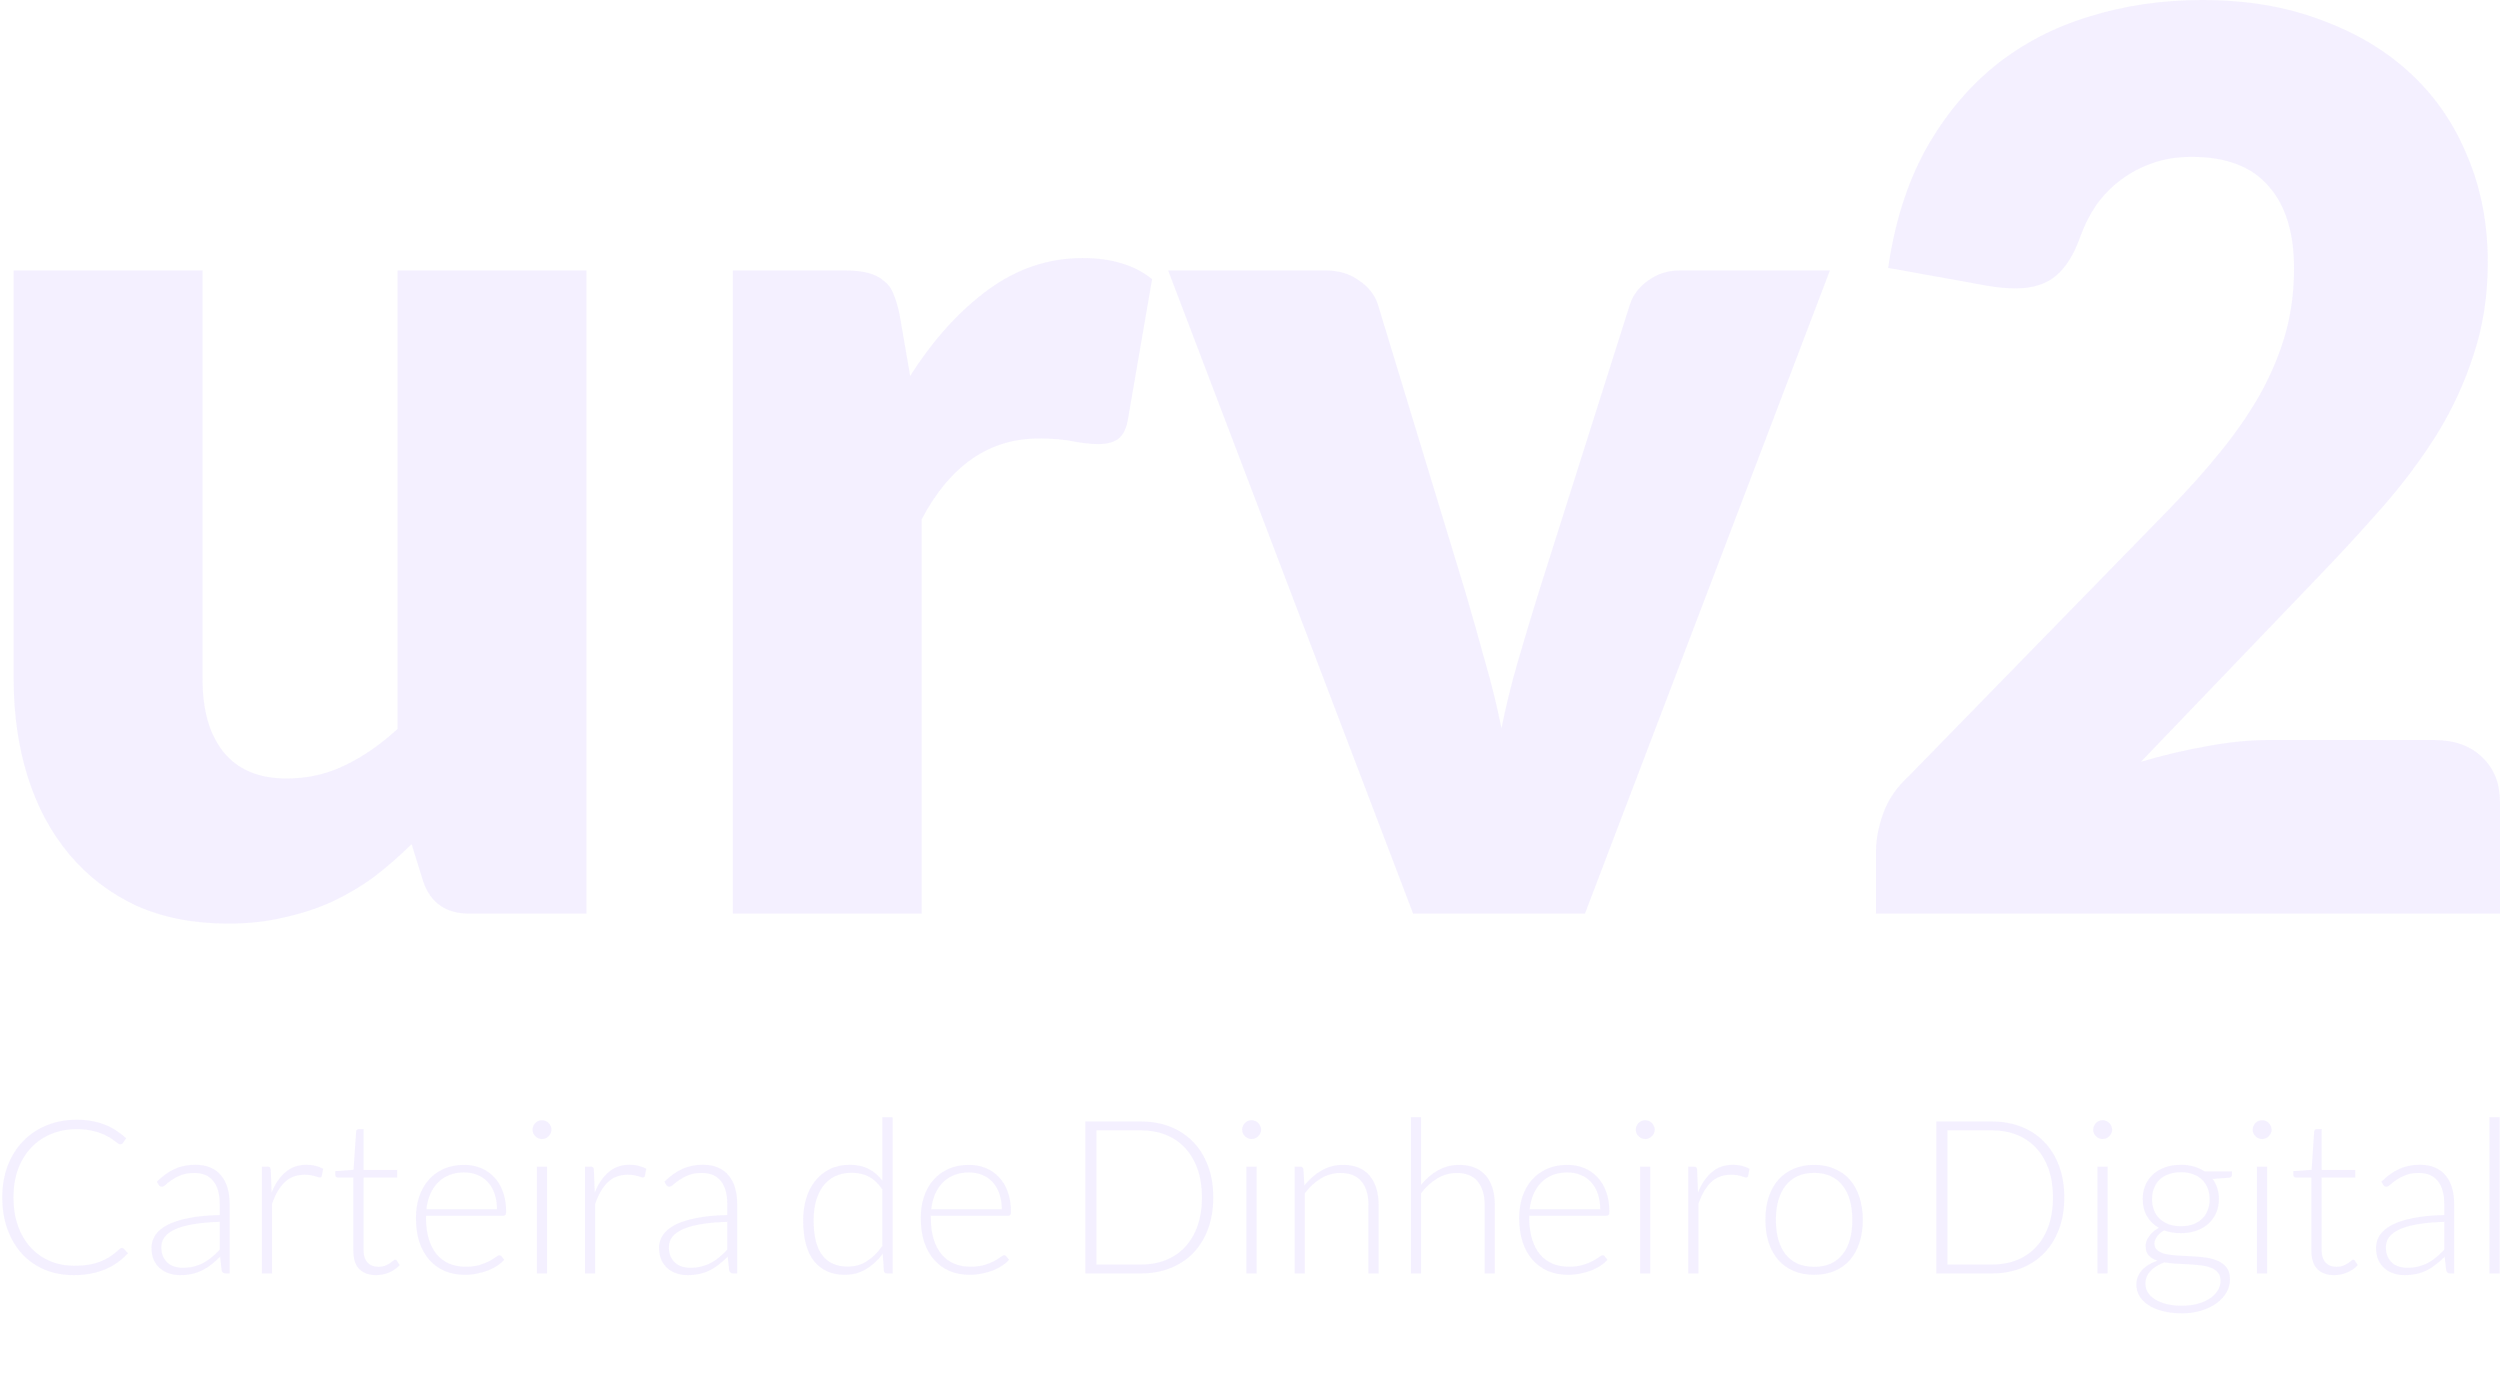
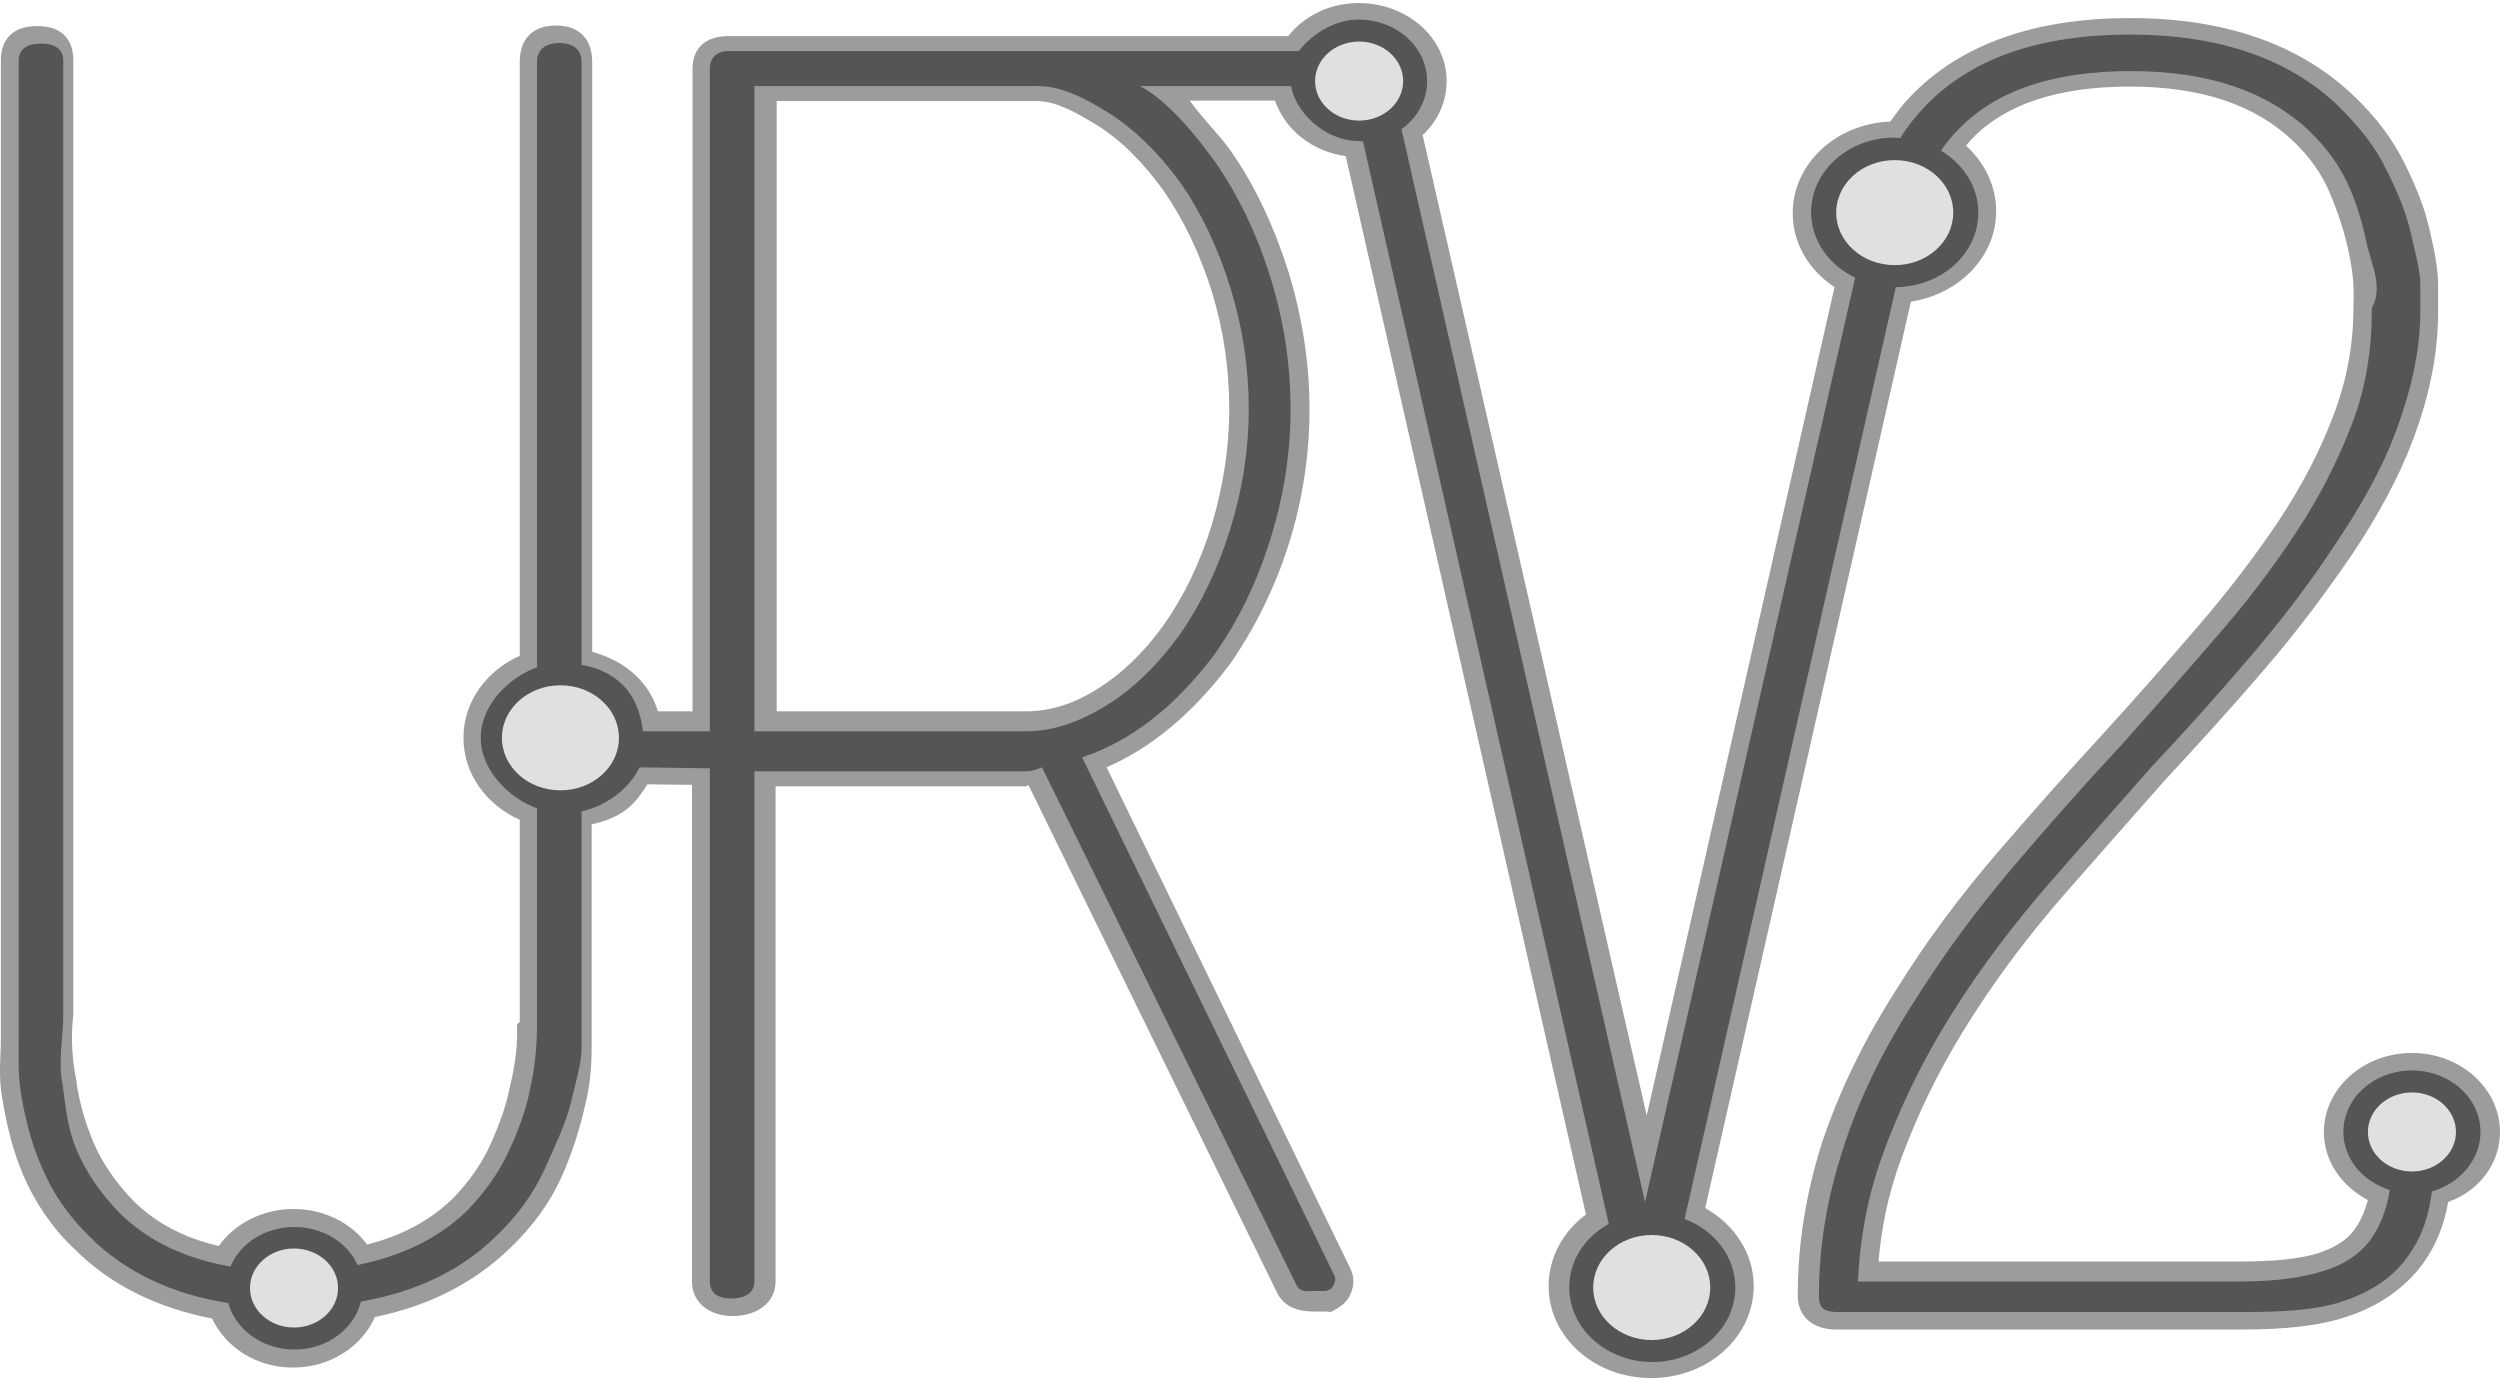
<svg xmlns="http://www.w3.org/2000/svg" width="200" height="110.244" viewBox="0 0 200 110.244" id="svg2" version="1.1">
  <defs id="defs4" />
-   <g id="layer1" transform="translate(-2.852875,-911.5622)">
-     <g transform="scale(0.9912075,1.008871)" style="font-style:normal;font-variant:normal;font-weight:900;font-stretch:normal;font-size:98.373px;line-height:125%;font-family:Lato;-inkscape-font-specification:'Lato Heavy';letter-spacing:0px;word-spacing:0px;opacity:0.95;fill:#f3efff;fill-opacity:0.941;stroke:none;stroke-width:1px;stroke-linecap:butt;stroke-linejoin:miter;stroke-opacity:1" id="text3352">
-       <path d="m 19.226,924.993 0,32.365 q 0,3.787 1.722,5.853 1.722,2.066 5.066,2.066 2.509,0 4.673,-1.033 2.213,-1.033 4.279,-2.902 l 0,-36.349 15.248,0 0,51.007 -9.444,0 q -2.853,0 -3.738,-2.558 l -0.935,-2.951 q -1.476,1.426 -3.05,2.607 -1.574,1.131 -3.394,1.967 -1.771,0.787 -3.837,1.23 -2.066,0.492 -4.525,0.492 -4.181,0 -7.427,-1.426 -3.197,-1.476 -5.411,-4.082 -2.213,-2.607 -3.345,-6.148 -1.131,-3.541 -1.131,-7.771 l 0,-32.365 15.248,0 z" style="" id="path21723" />
-       <path d="m 62.026,975.999 0,-51.007 9.05,0 q 1.131,0 1.869,0.197 0.787,0.197 1.279,0.639 0.541,0.393 0.787,1.082 0.295,0.689 0.492,1.672 l 0.836,4.771 q 2.804,-4.328 6.296,-6.837 3.492,-2.509 7.624,-2.509 3.492,0 5.607,1.672 l -1.967,11.215 q -0.197,1.033 -0.787,1.476 -0.59,0.393 -1.574,0.393 -0.836,0 -1.967,-0.197 -1.131,-0.246 -2.853,-0.246 -6.001,0 -9.444,6.394 l 0,31.283 -15.248,0 z" style="" id="path21725" />
-       <path d="m 130.8,975.999 -13.871,0 -19.773,-51.007 12.69,0 q 1.623,0 2.705,0.787 1.131,0.738 1.525,1.869 l 7.083,22.872 q 0.836,2.804 1.574,5.46 0.787,2.656 1.328,5.312 0.541,-2.656 1.328,-5.312 0.787,-2.656 1.672,-5.46 l 7.378,-22.872 q 0.393,-1.131 1.476,-1.869 1.082,-0.787 2.558,-0.787 l 12.1,0 -19.773,51.007 z" style="" id="path21727" />
-       <path d="m 180.649,903.547 q 5.312,0 9.542,1.574 4.279,1.525 7.28,4.279 3,2.754 4.574,6.591 1.623,3.787 1.623,8.362 0,3.935 -1.131,7.28 -1.082,3.345 -3,6.394 -1.918,3 -4.476,5.853 -2.509,2.804 -5.361,5.706 l -14.018,14.362 q 2.705,-0.787 5.312,-1.23 2.656,-0.492 4.968,-0.492 l 13.379,0 q 2.459,0 3.886,1.377 1.426,1.328 1.426,3.541 l 0,8.854 -50.367,0 0,-4.919 q 0,-1.426 0.59,-3.05 0.59,-1.623 2.066,-2.951 l 20.658,-20.806 q 2.656,-2.656 4.624,-5.066 1.967,-2.41 3.246,-4.722 1.279,-2.361 1.918,-4.673 0.639,-2.361 0.639,-4.968 0,-4.279 -2.066,-6.542 -2.017,-2.312 -6.198,-2.312 -1.722,0 -3.148,0.492 -1.426,0.492 -2.558,1.328 -1.131,0.836 -1.967,1.967 -0.787,1.131 -1.279,2.459 -0.787,2.213 -2.017,3.197 -1.18,0.984 -3.246,0.984 -0.492,0 -1.082,-0.049 -0.541,-0.049 -1.131,-0.148 l -8.067,-1.426 q 0.787,-5.361 3,-9.345 2.263,-3.984 5.558,-6.64 3.345,-2.656 7.624,-3.935 4.279,-1.328 9.198,-1.328 z" style="" id="path21729" />
-     </g>
-     <g style="font-style:normal;font-variant:normal;font-weight:300;font-stretch:normal;font-size:17.189px;line-height:125%;font-family:Lato;-inkscape-font-specification:'Lato, Light';text-align:start;letter-spacing:0px;word-spacing:0px;writing-mode:lr-tb;text-anchor:start;opacity:0.95;fill:#f3efff;fill-opacity:0.941;stroke:none;stroke-width:1px;stroke-linecap:butt;stroke-linejoin:miter;stroke-opacity:1" id="text3356">
-       <path d="m 12.606,1011.394 q 0.086,0 0.146,0.06 l 0.344,0.369 q -0.378,0.404 -0.825,0.731 -0.447,0.318 -0.98,0.55 -0.524,0.223 -1.16,0.344 -0.627,0.129 -1.384,0.129 -1.263,0 -2.32,-0.438 -1.049,-0.447 -1.805,-1.255 -0.748,-0.817 -1.169,-1.968 -0.421,-1.152 -0.421,-2.561 0,-1.384 0.43,-2.527 0.438,-1.143 1.22,-1.96 0.791,-0.825 1.882,-1.272 1.1,-0.456 2.424,-0.456 0.662,0 1.212,0.103 0.55,0.095 1.023,0.284 0.481,0.18 0.902,0.456 0.421,0.275 0.825,0.636 l -0.266,0.387 q -0.069,0.103 -0.215,0.103 -0.077,0 -0.198,-0.086 -0.12,-0.095 -0.309,-0.224 -0.18,-0.138 -0.447,-0.292 -0.258,-0.163 -0.619,-0.292 -0.361,-0.138 -0.834,-0.224 -0.473,-0.094 -1.074,-0.094 -1.109,0 -2.037,0.387 -0.928,0.378 -1.599,1.091 -0.67,0.705 -1.049,1.719 -0.37,1.006 -0.37,2.26 0,1.289 0.37,2.303 0.37,1.014 1.023,1.719 0.653,0.696 1.538,1.074 0.894,0.37 1.934,0.37 0.653,0 1.16,-0.086 0.516,-0.086 0.945,-0.258 0.43,-0.172 0.799,-0.421 0.37,-0.249 0.731,-0.584 0.043,-0.034 0.077,-0.052 0.043,-0.026 0.095,-0.026 z" style="" id="path21732" />
-       <path d="m 20.901,1013.439 q -0.258,0 -0.318,-0.241 l -0.12,-1.091 q -0.352,0.344 -0.705,0.619 -0.344,0.275 -0.722,0.464 -0.378,0.189 -0.816,0.284 -0.438,0.103 -0.963,0.103 -0.438,0 -0.851,-0.129 -0.413,-0.129 -0.731,-0.395 -0.318,-0.266 -0.516,-0.679 -0.189,-0.421 -0.189,-1.006 0,-0.541 0.309,-1.006 0.309,-0.464 0.963,-0.808 0.662,-0.344 1.693,-0.55 1.04,-0.206 2.492,-0.241 l 0,-0.894 q 0,-1.186 -0.516,-1.822 -0.507,-0.645 -1.513,-0.645 -0.619,0 -1.057,0.172 -0.43,0.172 -0.731,0.378 -0.301,0.206 -0.49,0.378 -0.189,0.172 -0.318,0.172 -0.172,0 -0.258,-0.155 l -0.146,-0.249 q 0.67,-0.67 1.409,-1.014 0.739,-0.344 1.676,-0.344 0.688,0 1.203,0.224 0.516,0.215 0.851,0.627 0.344,0.404 0.516,0.988 0.172,0.576 0.172,1.289 l 0,5.569 -0.327,0 z m -3.438,-0.456 q 0.498,0 0.911,-0.103 0.421,-0.112 0.773,-0.301 0.361,-0.198 0.67,-0.464 0.309,-0.266 0.61,-0.576 l 0,-2.226 q -1.22,0.034 -2.106,0.189 -0.877,0.146 -1.452,0.404 -0.567,0.258 -0.842,0.619 -0.266,0.352 -0.266,0.808 0,0.43 0.138,0.748 0.146,0.309 0.378,0.516 0.232,0.198 0.541,0.292 0.309,0.095 0.645,0.095 z" style="" id="path21734" />
-       <path d="m 23.803,1013.439 0,-8.551 0.43,0 q 0.146,0 0.206,0.06 0.069,0.06 0.077,0.206 l 0.069,1.805 q 0.413,-1.04 1.1,-1.624 0.688,-0.593 1.693,-0.593 0.387,0 0.713,0.086 0.327,0.077 0.619,0.232 l -0.112,0.567 q -0.026,0.138 -0.172,0.138 -0.052,0 -0.146,-0.034 -0.095,-0.034 -0.241,-0.077 -0.138,-0.043 -0.344,-0.077 -0.206,-0.034 -0.473,-0.034 -0.971,0 -1.599,0.602 -0.619,0.602 -1.006,1.736 l 0,5.561 -0.816,0 z" style="" id="path21736" />
-       <path d="m 32.956,1013.577 q -0.868,0 -1.358,-0.481 -0.481,-0.481 -0.481,-1.487 l 0,-5.844 -1.229,0 q -0.095,0 -0.155,-0.052 -0.06,-0.052 -0.06,-0.146 l 0,-0.318 1.461,-0.103 0.206,-3.06 q 0.009,-0.077 0.06,-0.138 0.06,-0.06 0.155,-0.06 l 0.387,0 0,3.266 2.69,0 0,0.61 -2.69,0 0,5.801 q 0,0.352 0.086,0.61 0.095,0.249 0.249,0.412 0.163,0.163 0.378,0.241 0.215,0.077 0.464,0.077 0.309,0 0.533,-0.086 0.223,-0.095 0.387,-0.198 0.163,-0.112 0.266,-0.198 0.103,-0.095 0.163,-0.095 0.069,0 0.138,0.086 l 0.223,0.361 q -0.327,0.361 -0.834,0.584 -0.498,0.215 -1.04,0.215 z" style="" id="path21738" />
-       <path d="m 39.985,1004.75 q 0.722,0 1.332,0.249 0.619,0.249 1.066,0.731 0.455,0.473 0.705,1.169 0.258,0.696 0.258,1.599 0,0.189 -0.06,0.258 -0.052,0.069 -0.172,0.069 l -6.179,0 0,0.163 q 0,0.963 0.223,1.693 0.223,0.731 0.636,1.229 0.413,0.49 0.997,0.739 0.584,0.249 1.306,0.249 0.645,0 1.117,-0.138 0.473,-0.146 0.791,-0.318 0.327,-0.18 0.516,-0.318 0.189,-0.146 0.275,-0.146 0.112,0 0.172,0.086 l 0.223,0.275 q -0.206,0.258 -0.55,0.481 -0.335,0.223 -0.756,0.387 -0.413,0.155 -0.894,0.249 -0.473,0.095 -0.954,0.095 -0.877,0 -1.599,-0.301 -0.722,-0.309 -1.238,-0.894 -0.516,-0.584 -0.799,-1.427 -0.275,-0.851 -0.275,-1.942 0,-0.92 0.258,-1.693 0.266,-0.782 0.756,-1.341 0.498,-0.567 1.212,-0.885 0.722,-0.318 1.633,-0.318 z m 0.009,0.61 q -0.662,0 -1.186,0.206 -0.524,0.206 -0.911,0.593 -0.378,0.387 -0.619,0.928 -0.232,0.541 -0.309,1.212 l 5.638,0 q 0,-0.688 -0.189,-1.229 -0.189,-0.55 -0.533,-0.928 -0.344,-0.378 -0.825,-0.576 -0.481,-0.206 -1.066,-0.206 z" style="" id="path21740" />
-       <path d="m 46.615,1004.888 0,8.551 -0.816,0 0,-8.551 0.816,0 z m 0.361,-2.948 q 0,0.155 -0.069,0.292 -0.06,0.129 -0.163,0.232 -0.103,0.103 -0.241,0.163 -0.138,0.06 -0.292,0.06 -0.155,0 -0.292,-0.06 -0.138,-0.06 -0.241,-0.163 -0.103,-0.103 -0.163,-0.232 -0.06,-0.138 -0.06,-0.292 0,-0.155 0.06,-0.292 0.06,-0.146 0.163,-0.249 0.103,-0.103 0.241,-0.163 0.138,-0.06 0.292,-0.06 0.155,0 0.292,0.06 0.138,0.06 0.241,0.163 0.103,0.103 0.163,0.249 0.069,0.138 0.069,0.292 z" style="" id="path21742" />
-       <path d="m 49.653,1013.439 0,-8.551 0.43,0 q 0.146,0 0.206,0.06 0.069,0.06 0.077,0.206 l 0.069,1.805 q 0.413,-1.04 1.1,-1.624 0.688,-0.593 1.693,-0.593 0.387,0 0.713,0.086 0.327,0.077 0.619,0.232 l -0.112,0.567 q -0.026,0.138 -0.172,0.138 -0.052,0 -0.146,-0.034 -0.095,-0.034 -0.241,-0.077 -0.138,-0.043 -0.344,-0.077 -0.206,-0.034 -0.473,-0.034 -0.971,0 -1.599,0.602 -0.619,0.602 -1.006,1.736 l 0,5.561 -0.816,0 z" style="" id="path21744" />
-       <path d="m 61.506,1013.439 q -0.258,0 -0.318,-0.241 l -0.12,-1.091 q -0.352,0.344 -0.705,0.619 -0.344,0.275 -0.722,0.464 -0.378,0.189 -0.816,0.284 -0.438,0.103 -0.963,0.103 -0.438,0 -0.851,-0.129 -0.413,-0.129 -0.731,-0.395 -0.318,-0.266 -0.516,-0.679 -0.189,-0.421 -0.189,-1.006 0,-0.541 0.309,-1.006 0.309,-0.464 0.963,-0.808 0.662,-0.344 1.693,-0.55 1.04,-0.206 2.492,-0.241 l 0,-0.894 q 0,-1.186 -0.516,-1.822 -0.507,-0.645 -1.513,-0.645 -0.619,0 -1.057,0.172 -0.43,0.172 -0.731,0.378 -0.301,0.206 -0.49,0.378 -0.189,0.172 -0.318,0.172 -0.172,0 -0.258,-0.155 l -0.146,-0.249 q 0.67,-0.67 1.409,-1.014 0.739,-0.344 1.676,-0.344 0.688,0 1.203,0.224 0.516,0.215 0.851,0.627 0.344,0.404 0.516,0.988 0.172,0.576 0.172,1.289 l 0,5.569 -0.327,0 z m -3.438,-0.456 q 0.498,0 0.911,-0.103 0.421,-0.112 0.773,-0.301 0.361,-0.198 0.67,-0.464 0.309,-0.266 0.61,-0.576 l 0,-2.226 q -1.22,0.034 -2.106,0.189 -0.877,0.146 -1.452,0.404 -0.567,0.258 -0.842,0.619 -0.266,0.352 -0.266,0.808 0,0.43 0.138,0.748 0.146,0.309 0.378,0.516 0.232,0.198 0.541,0.292 0.309,0.095 0.645,0.095 z" style="" id="path21746" />
-       <path d="m 73.807,1013.439 q -0.215,0 -0.249,-0.224 l -0.086,-1.349 q -0.567,0.773 -1.332,1.229 -0.756,0.456 -1.702,0.456 -1.573,0 -2.458,-1.091 -0.877,-1.091 -0.877,-3.274 0,-0.937 0.241,-1.745 0.249,-0.816 0.722,-1.409 0.481,-0.602 1.169,-0.945 0.696,-0.344 1.599,-0.344 0.868,0 1.504,0.327 0.636,0.318 1.1,0.937 l 0,-5.071 0.825,0 0,12.505 -0.455,0 z m -3.137,-0.55 q 0.851,0 1.538,-0.438 0.688,-0.438 1.229,-1.22 l 0,-4.512 q -0.498,-0.731 -1.1,-1.031 -0.593,-0.301 -1.349,-0.301 -0.756,0 -1.324,0.275 -0.567,0.275 -0.954,0.782 -0.378,0.498 -0.576,1.203 -0.189,0.696 -0.189,1.538 0,1.908 0.705,2.81 0.705,0.894 2.02,0.894 z" style="" id="path21748" />
-       <path d="m 80.371,1004.75 q 0.722,0 1.332,0.249 0.619,0.249 1.066,0.731 0.455,0.473 0.705,1.169 0.258,0.696 0.258,1.599 0,0.189 -0.06,0.258 -0.052,0.069 -0.172,0.069 l -6.179,0 0,0.163 q 0,0.963 0.223,1.693 0.223,0.731 0.636,1.229 0.413,0.49 0.997,0.739 0.584,0.249 1.306,0.249 0.645,0 1.117,-0.138 0.473,-0.146 0.791,-0.318 0.327,-0.18 0.516,-0.318 0.189,-0.146 0.275,-0.146 0.112,0 0.172,0.086 l 0.223,0.275 q -0.206,0.258 -0.55,0.481 -0.335,0.223 -0.756,0.387 -0.413,0.155 -0.894,0.249 -0.473,0.095 -0.954,0.095 -0.877,0 -1.599,-0.301 -0.722,-0.309 -1.238,-0.894 -0.516,-0.584 -0.799,-1.427 -0.275,-0.851 -0.275,-1.942 0,-0.92 0.258,-1.693 0.266,-0.782 0.756,-1.341 0.498,-0.567 1.212,-0.885 0.722,-0.318 1.633,-0.318 z m 0.009,0.61 q -0.662,0 -1.186,0.206 -0.524,0.206 -0.911,0.593 -0.378,0.387 -0.619,0.928 -0.232,0.541 -0.309,1.212 l 5.638,0 q 0,-0.688 -0.189,-1.229 -0.189,-0.55 -0.533,-0.928 -0.344,-0.378 -0.825,-0.576 -0.481,-0.206 -1.066,-0.206 z" style="" id="path21750" />
-       <path d="m 99.916,1007.355 q 0,1.409 -0.421,2.535 -0.421,1.126 -1.186,1.917 -0.765,0.791 -1.831,1.212 -1.066,0.421 -2.363,0.421 l -4.435,0 0,-12.161 4.435,0 q 1.298,0 2.363,0.421 1.066,0.421 1.831,1.212 0.765,0.791 1.186,1.917 0.421,1.126 0.421,2.527 z m -0.911,0 q 0,-1.272 -0.352,-2.269 -0.352,-0.997 -0.997,-1.685 -0.636,-0.688 -1.538,-1.048 -0.902,-0.361 -2.002,-0.361 l -3.549,0 0,10.734 3.549,0 q 1.1,0 2.002,-0.361 0.902,-0.361 1.538,-1.048 0.645,-0.688 0.997,-1.685 0.352,-0.997 0.352,-2.277 z" style="" id="path21752" />
-       <path d="m 103.384,1004.888 0,8.551 -0.816,0 0,-8.551 0.816,0 z m 0.361,-2.948 q 0,0.155 -0.069,0.292 -0.06,0.129 -0.163,0.232 -0.103,0.103 -0.241,0.163 -0.138,0.06 -0.292,0.06 -0.155,0 -0.292,-0.06 -0.138,-0.06 -0.241,-0.163 -0.103,-0.103 -0.163,-0.232 -0.06,-0.138 -0.06,-0.292 0,-0.155 0.06,-0.292 0.06,-0.146 0.163,-0.249 0.103,-0.103 0.241,-0.163 0.138,-0.06 0.292,-0.06 0.155,0 0.292,0.06 0.138,0.06 0.241,0.163 0.103,0.103 0.163,0.249 0.069,0.138 0.069,0.292 z" style="" id="path21754" />
-       <path d="m 106.423,1013.439 0,-8.551 0.447,0 q 0.223,0 0.258,0.215 l 0.077,1.289 q 0.584,-0.739 1.358,-1.186 0.782,-0.456 1.736,-0.456 0.705,0 1.238,0.224 0.541,0.223 0.894,0.644 0.352,0.421 0.533,1.014 0.18,0.593 0.18,1.341 l 0,5.466 -0.816,0 0,-5.466 q 0,-1.203 -0.55,-1.882 -0.55,-0.688 -1.684,-0.688 -0.842,0 -1.564,0.438 -0.722,0.43 -1.289,1.186 l 0,6.411 -0.816,0 z" style="" id="path21756" />
-       <path d="m 115.722,1013.439 0,-12.505 0.816,0 0,5.415 q 0.593,-0.731 1.349,-1.16 0.765,-0.438 1.71,-0.438 0.705,0 1.238,0.224 0.541,0.223 0.894,0.644 0.352,0.421 0.533,1.014 0.18,0.593 0.18,1.341 l 0,5.466 -0.816,0 0,-5.466 q 0,-1.203 -0.55,-1.882 -0.55,-0.688 -1.684,-0.688 -0.842,0 -1.564,0.438 -0.722,0.43 -1.289,1.186 l 0,6.411 -0.816,0 z" style="" id="path21758" />
-       <path d="m 128.244,1004.75 q 0.722,0 1.332,0.249 0.619,0.249 1.066,0.731 0.456,0.473 0.705,1.169 0.258,0.696 0.258,1.599 0,0.189 -0.06,0.258 -0.052,0.069 -0.172,0.069 l -6.179,0 0,0.163 q 0,0.963 0.223,1.693 0.223,0.731 0.636,1.229 0.413,0.49 0.997,0.739 0.584,0.249 1.306,0.249 0.645,0 1.117,-0.138 0.473,-0.146 0.791,-0.318 0.327,-0.18 0.516,-0.318 0.189,-0.146 0.275,-0.146 0.112,0 0.172,0.086 l 0.223,0.275 q -0.206,0.258 -0.55,0.481 -0.335,0.223 -0.756,0.387 -0.413,0.155 -0.894,0.249 -0.473,0.095 -0.954,0.095 -0.877,0 -1.599,-0.301 -0.722,-0.309 -1.238,-0.894 -0.516,-0.584 -0.799,-1.427 -0.275,-0.851 -0.275,-1.942 0,-0.92 0.258,-1.693 0.266,-0.782 0.756,-1.341 0.498,-0.567 1.212,-0.885 0.722,-0.318 1.633,-0.318 z m 0.009,0.61 q -0.662,0 -1.186,0.206 -0.524,0.206 -0.911,0.593 -0.378,0.387 -0.619,0.928 -0.232,0.541 -0.309,1.212 l 5.638,0 q 0,-0.688 -0.189,-1.229 -0.189,-0.55 -0.533,-0.928 -0.344,-0.378 -0.825,-0.576 -0.481,-0.206 -1.066,-0.206 z" style="" id="path21760" />
-       <path d="m 134.874,1004.888 0,8.551 -0.816,0 0,-8.551 0.816,0 z m 0.361,-2.948 q 0,0.155 -0.069,0.292 -0.06,0.129 -0.163,0.232 -0.103,0.103 -0.241,0.163 -0.138,0.06 -0.292,0.06 -0.155,0 -0.292,-0.06 -0.138,-0.06 -0.241,-0.163 -0.103,-0.103 -0.163,-0.232 -0.06,-0.138 -0.06,-0.292 0,-0.155 0.06,-0.292 0.06,-0.146 0.163,-0.249 0.103,-0.103 0.241,-0.163 0.138,-0.06 0.292,-0.06 0.155,0 0.292,0.06 0.138,0.06 0.241,0.163 0.103,0.103 0.163,0.249 0.069,0.138 0.069,0.292 z" style="" id="path21762" />
-       <path d="m 137.913,1013.439 0,-8.551 0.43,0 q 0.146,0 0.206,0.06 0.069,0.06 0.077,0.206 l 0.069,1.805 q 0.413,-1.04 1.1,-1.624 0.688,-0.593 1.693,-0.593 0.387,0 0.713,0.086 0.327,0.077 0.619,0.232 l -0.112,0.567 q -0.026,0.138 -0.172,0.138 -0.052,0 -0.146,-0.034 -0.095,-0.034 -0.241,-0.077 -0.138,-0.043 -0.344,-0.077 -0.206,-0.034 -0.473,-0.034 -0.971,0 -1.599,0.602 -0.619,0.602 -1.006,1.736 l 0,5.561 -0.816,0 z" style="" id="path21764" />
-       <path d="m 147.985,1004.75 q 0.92,0 1.642,0.318 0.731,0.309 1.229,0.885 0.498,0.576 0.756,1.392 0.266,0.808 0.266,1.813 0,1.006 -0.266,1.813 -0.258,0.808 -0.756,1.384 -0.498,0.576 -1.229,0.885 -0.722,0.309 -1.642,0.309 -0.92,0 -1.65,-0.309 -0.722,-0.309 -1.229,-0.885 -0.498,-0.576 -0.765,-1.384 -0.258,-0.808 -0.258,-1.813 0,-1.006 0.258,-1.813 0.266,-0.817 0.765,-1.392 0.507,-0.576 1.229,-0.885 0.731,-0.318 1.65,-0.318 z m 0,8.156 q 0.765,0 1.332,-0.258 0.576,-0.266 0.954,-0.756 0.387,-0.49 0.576,-1.177 0.189,-0.696 0.189,-1.556 0,-0.851 -0.189,-1.547 -0.189,-0.696 -0.576,-1.186 -0.378,-0.498 -0.954,-0.765 -0.567,-0.266 -1.332,-0.266 -0.765,0 -1.341,0.266 -0.567,0.266 -0.954,0.765 -0.378,0.49 -0.576,1.186 -0.189,0.696 -0.189,1.547 0,0.859 0.189,1.556 0.198,0.688 0.576,1.177 0.387,0.49 0.954,0.756 0.576,0.258 1.341,0.258 z" style="" id="path21766" />
-       <path d="m 167.999,1007.355 q 0,1.409 -0.421,2.535 -0.421,1.126 -1.186,1.917 -0.765,0.791 -1.831,1.212 -1.066,0.421 -2.363,0.421 l -4.435,0 0,-12.161 4.435,0 q 1.298,0 2.363,0.421 1.066,0.421 1.831,1.212 0.765,0.791 1.186,1.917 0.421,1.126 0.421,2.527 z m -0.911,0 q 0,-1.272 -0.352,-2.269 -0.352,-0.997 -0.997,-1.685 -0.636,-0.688 -1.538,-1.048 -0.902,-0.361 -2.002,-0.361 l -3.549,0 0,10.734 3.549,0 q 1.1,0 2.002,-0.361 0.902,-0.361 1.538,-1.048 0.645,-0.688 0.997,-1.685 0.352,-0.997 0.352,-2.277 z" style="" id="path21768" />
-       <path d="m 171.467,1004.888 0,8.551 -0.816,0 0,-8.551 0.816,0 z m 0.361,-2.948 q 0,0.155 -0.069,0.292 -0.06,0.129 -0.163,0.232 -0.103,0.103 -0.241,0.163 -0.138,0.06 -0.292,0.06 -0.155,0 -0.292,-0.06 -0.138,-0.06 -0.241,-0.163 -0.103,-0.103 -0.163,-0.232 -0.06,-0.138 -0.06,-0.292 0,-0.155 0.06,-0.292 0.06,-0.146 0.163,-0.249 0.103,-0.103 0.241,-0.163 0.138,-0.06 0.292,-0.06 0.155,0 0.292,0.06 0.138,0.06 0.241,0.163 0.103,0.103 0.163,0.249 0.069,0.138 0.069,0.292 z" style="" id="path21770" />
-       <path d="m 177.325,1004.742 q 0.559,0 1.031,0.138 0.481,0.138 0.859,0.387 l 2.192,0 0,0.284 q 0,0.215 -0.241,0.232 l -1.298,0.095 q 0.241,0.327 0.37,0.739 0.129,0.404 0.129,0.868 0,0.619 -0.223,1.126 -0.223,0.498 -0.627,0.859 -0.395,0.352 -0.954,0.55 -0.559,0.198 -1.238,0.198 -0.739,0 -1.341,-0.223 -0.361,0.206 -0.567,0.49 -0.206,0.284 -0.206,0.55 0,0.369 0.258,0.567 0.258,0.198 0.679,0.292 0.43,0.086 0.971,0.112 0.55,0.026 1.109,0.06 0.567,0.026 1.109,0.103 0.55,0.077 0.971,0.275 0.43,0.189 0.688,0.541 0.258,0.344 0.258,0.92 0,0.533 -0.266,1.023 -0.266,0.49 -0.773,0.868 -0.498,0.378 -1.212,0.602 -0.713,0.232 -1.599,0.232 -0.902,0 -1.581,-0.189 -0.679,-0.18 -1.143,-0.498 -0.456,-0.309 -0.688,-0.722 -0.232,-0.412 -0.232,-0.877 0,-0.679 0.447,-1.169 0.447,-0.49 1.229,-0.756 -0.43,-0.146 -0.688,-0.421 -0.249,-0.275 -0.249,-0.765 0,-0.18 0.069,-0.378 0.069,-0.198 0.206,-0.387 0.138,-0.198 0.327,-0.369 0.198,-0.172 0.456,-0.309 -0.61,-0.352 -0.954,-0.937 -0.335,-0.584 -0.335,-1.367 0,-0.619 0.215,-1.117 0.223,-0.507 0.619,-0.868 0.404,-0.361 0.971,-0.559 0.567,-0.198 1.255,-0.198 z m 3.171,9.273 q 0,-0.404 -0.215,-0.645 -0.206,-0.249 -0.559,-0.387 -0.352,-0.138 -0.816,-0.189 -0.456,-0.06 -0.963,-0.086 -0.498,-0.026 -1.006,-0.052 -0.507,-0.026 -0.945,-0.103 -0.327,0.129 -0.61,0.301 -0.275,0.163 -0.473,0.378 -0.198,0.206 -0.309,0.456 -0.112,0.258 -0.112,0.559 0,0.378 0.189,0.696 0.198,0.327 0.567,0.559 0.378,0.241 0.92,0.378 0.541,0.138 1.246,0.138 0.653,0 1.212,-0.146 0.567,-0.146 0.98,-0.413 0.421,-0.266 0.653,-0.636 0.241,-0.37 0.241,-0.808 z m -3.171,-4.357 q 0.55,0 0.98,-0.155 0.43,-0.163 0.722,-0.447 0.292,-0.284 0.438,-0.679 0.155,-0.395 0.155,-0.877 0,-0.481 -0.155,-0.877 -0.155,-0.404 -0.456,-0.688 -0.292,-0.284 -0.722,-0.438 -0.421,-0.155 -0.963,-0.155 -0.541,0 -0.971,0.155 -0.43,0.155 -0.731,0.438 -0.292,0.284 -0.447,0.688 -0.155,0.395 -0.155,0.877 0,0.481 0.155,0.877 0.155,0.395 0.447,0.679 0.301,0.284 0.731,0.447 0.43,0.155 0.971,0.155 z" style="" id="path21772" />
-       <path d="m 184.224,1004.888 0,8.551 -0.816,0 0,-8.551 0.816,0 z m 0.361,-2.948 q 0,0.155 -0.069,0.292 -0.06,0.129 -0.163,0.232 -0.103,0.103 -0.241,0.163 -0.138,0.06 -0.292,0.06 -0.155,0 -0.292,-0.06 -0.138,-0.06 -0.241,-0.163 -0.103,-0.103 -0.163,-0.232 -0.06,-0.138 -0.06,-0.292 0,-0.155 0.06,-0.292 0.06,-0.146 0.163,-0.249 0.103,-0.103 0.241,-0.163 0.138,-0.06 0.292,-0.06 0.155,0 0.292,0.06 0.138,0.06 0.241,0.163 0.103,0.103 0.163,0.249 0.069,0.138 0.069,0.292 z" style="" id="path21774" />
-       <path d="m 189.601,1013.577 q -0.868,0 -1.358,-0.481 -0.481,-0.481 -0.481,-1.487 l 0,-5.844 -1.229,0 q -0.095,0 -0.155,-0.052 -0.06,-0.052 -0.06,-0.146 l 0,-0.318 1.461,-0.103 0.206,-3.06 q 0.009,-0.077 0.06,-0.138 0.06,-0.06 0.155,-0.06 l 0.387,0 0,3.266 2.69,0 0,0.61 -2.69,0 0,5.801 q 0,0.352 0.086,0.61 0.095,0.249 0.249,0.412 0.163,0.163 0.378,0.241 0.215,0.077 0.464,0.077 0.309,0 0.533,-0.086 0.223,-0.095 0.387,-0.198 0.163,-0.112 0.266,-0.198 0.103,-0.095 0.163,-0.095 0.069,0 0.138,0.086 l 0.223,0.361 q -0.327,0.361 -0.834,0.584 -0.498,0.215 -1.04,0.215 z" style="" id="path21776" />
-       <path d="m 198.864,1013.439 q -0.258,0 -0.318,-0.241 l -0.12,-1.091 q -0.352,0.344 -0.705,0.619 -0.344,0.275 -0.722,0.464 -0.378,0.189 -0.816,0.284 -0.438,0.103 -0.963,0.103 -0.438,0 -0.851,-0.129 -0.413,-0.129 -0.731,-0.395 -0.318,-0.266 -0.516,-0.679 -0.189,-0.421 -0.189,-1.006 0,-0.541 0.309,-1.006 0.309,-0.464 0.963,-0.808 0.662,-0.344 1.693,-0.55 1.04,-0.206 2.492,-0.241 l 0,-0.894 q 0,-1.186 -0.516,-1.822 -0.507,-0.645 -1.513,-0.645 -0.619,0 -1.057,0.172 -0.43,0.172 -0.731,0.378 -0.301,0.206 -0.49,0.378 -0.189,0.172 -0.318,0.172 -0.172,0 -0.258,-0.155 l -0.146,-0.249 q 0.67,-0.67 1.409,-1.014 0.739,-0.344 1.676,-0.344 0.688,0 1.203,0.224 0.516,0.215 0.851,0.627 0.344,0.404 0.516,0.988 0.172,0.576 0.172,1.289 l 0,5.569 -0.327,0 z m -3.438,-0.456 q 0.498,0 0.911,-0.103 0.421,-0.112 0.773,-0.301 0.361,-0.198 0.67,-0.464 0.309,-0.266 0.61,-0.576 l 0,-2.226 q -1.22,0.034 -2.106,0.189 -0.877,0.146 -1.452,0.404 -0.567,0.258 -0.842,0.619 -0.266,0.352 -0.266,0.808 0,0.43 0.138,0.748 0.146,0.309 0.378,0.516 0.232,0.198 0.541,0.292 0.309,0.095 0.645,0.095 z" style="" id="path21778" />
-       <path d="m 202.823,1000.934 0,12.505 -0.816,0 0,-12.505 0.816,0 z" style="" id="path21780" />
+   <g transform="translate(-2.852875,-911.5622)" id="layer1">
+     <g id="text3352" style="font-style:normal;font-variant:normal;font-weight:900;font-stretch:normal;font-size:98.373px;line-height:125%;font-family:Lato;-inkscape-font-specification:'Lato Heavy';letter-spacing:0px;word-spacing:0px;opacity:0.95;fill:#f2f2f2;fill-opacity:0.941;stroke:none;stroke-width:1px;stroke-linecap:butt;stroke-linejoin:miter;stroke-opacity:1" transform="scale(0.9912075,1.008871)" />
+     <g transform="matrix(0.4458769,0,0,0.4001455,-6.352556,906.8446)" id="g4670">
+       <g id="Layer_1" />
+       <g id="Layer_2">
+         <g id="g4644">
+           <path style="fill:#9c9c9c" d="m 469.2,238.1 c 0,-8.7 -7.1,-15.8 -15.8,-15.8 -8.7,0 -15.8,7.1 -15.8,15.8 0,5.8 3.2,10.9 7.9,13.6 -0.6,2.4 -1.4,4.5 -2.6,6.2 -1.4,2 -3.5,3.4 -6.5,4.5 -3.3,1.1 -7.9,1.6 -13.7,1.6 l -65,0 c 0.7,-9 2.4,-16.1 5.1,-23.6 3.1,-8.8 7.1,-17.4 11.8,-25.5 4.7,-8.2 10.2,-16.3 16.2,-24 6.2,-7.9 12.4,-15.7 18.5,-23.4 6.1,-7.3 12.1,-14.7 17.8,-22.1 5.7,-7.4 10.8,-15 15.4,-22.5 4.6,-7.6 8.5,-15.5 11.2,-23.5 2.7,-8.1 4.4,-16.6 4.4,-25.2 l 0,-5.3 c 0,-3.1 -0.6,-6.8 -1.5,-11 -0.8,-4.2 -2.4,-8.7 -4.5,-13.4 C 450,39.7 446.9,35.1 443,31 433.4,20.7 419.9,15.4 402.9,15.4 c -17.3,0 -30.6,5.3 -39.5,15.7 -1.4,1.6 -2.5,3.3 -3.6,5 -9.8,0.4 -17.5,8.5 -17.5,18.3 0,6.1 2.9,11.4 7.5,14.8 l -33.7,165.6 -40.2,-196 c 2.7,-2.8 4.3,-6.6 4.3,-10.8 0,-8.7 -7.1,-15.6 -15.8,-15.6 -5.2,0 -9.8,2.6 -12.6,6.6 l -54.8,0 0,0 -45.6,0 c -4.2,0 -6.5,2.4 -6.5,6.6 l 0,128.4 -6.2,0 c -1.7,-6 -5.8,-10 -11.8,-11.9 l 0,-117.9 c 0,-4.4 -2.1,-7.3 -6.5,-7.3 -4.4,0 -6.5,2.9 -6.5,7.3 l 0,118.7 c -6,3 -10.1,9.2 -10.1,16.4 0,7.2 4.1,13.4 10.1,16.4 l 0,40.4 -0.5,0.5 c 0.2,4.3 -0.4,8.5 -1.3,12.6 -0.6,3.6 -1.9,7.5 -3.5,11.5 -1.6,3.9 -3.9,7.5 -6.8,10.8 -4.1,4.4 -9.2,7.4 -15.3,9.1 -2.8,-4.3 -7.7,-7.1 -13.2,-7.1 -5.6,0 -10.6,3 -13.4,7.4 -6.2,-1.6 -11.3,-4.6 -15.3,-9 -3.1,-3.6 -5.5,-7.4 -7.1,-11.5 -1.6,-4.2 -2.6,-8.2 -3.1,-12 l 0,-0.3 c -0.8,-4.2 -1.1,-8.8 -0.6,-13.4 l 0,-190.8 c 0,-4.2 -2,-6.9 -6.5,-6.9 -4.4,0 -6.5,2.7 -6.5,6.9 l 0,195.7 c 0,3.4 -0.5,7.4 0.3,12.1 0.7,4.7 1.7,9.7 3.7,15 2.1,5.4 5.1,10.5 9.2,14.8 6.4,7.1 14.6,11.7 24.7,13.9 2.4,5.7 7.9,9.8 14.5,9.8 6.7,0 12.4,-4.2 14.7,-10.1 9.7,-2.2 17.7,-6.8 24,-13.5 4.2,-4.4 7.4,-9.3 9.5,-14.5 2,-5 3.3,-9.8 4.2,-14.2 1,-4.5 1.2,-8.3 1.2,-11.6 l 0,-44.7 c 6,-1.5 7.9,-4.3 10,-8 l 8,0.1 0,99.3 c 0,4.2 3.1,6.9 7.3,6.9 4.4,0 7.7,-2.7 7.7,-6.9 l 0,-99 44.8,0 c 0.2,0 0.4,-0.2 0.6,-0.2 l 44.7,101.7 c 1.3,2.6 3.6,3.5 6.6,3.5 l 2.2,0 0.7,0.1 c 1.7,-0.9 3,-2 3.6,-3.7 0.7,-1.8 0.6,-3.6 -0.2,-5.3 l -43.6,-99.9 c 8,-3.9 15.4,-10.7 22.1,-20.6 4.5,-7.2 8.1,-15.3 10.6,-24.1 2.5,-8.9 3.7,-17.9 3.7,-26.9 0,-9.2 -1.3,-18.4 -3.7,-27.2 -2.5,-8.9 -6,-17.5 -10.6,-24.7 -2.2,-3.4 -4.6,-5.8 -7.2,-9.8 l 15.3,0 c 1.9,6 6.8,10.2 12.7,11.1 l 43.1,211.6 c -4.1,3.4 -6.7,8.6 -6.7,14.3 0,10.2 8.2,18.4 18.4,18.4 10.2,0 18.4,-8.2 18.4,-18.4 0,-6.6 -3.5,-12.3 -8.7,-15.6 L 363.5,72.1 c 8.7,-1.5 15.3,-9 15.3,-18.1 0,-5.1 -2.1,-9.7 -5.4,-13.1 0.3,-0.4 0.7,-0.9 1,-1.3 5.9,-6.9 15.4,-10.5 28.3,-10.5 12.9,0 22.5,3.6 29.4,10.9 2.9,3.1 5.1,6.5 6.5,10.2 1.5,3.9 2.6,7.7 3.3,11.2 0.8,3.8 1.2,7.6 1,11.4 l 0,0.5 c 0,7.4 -1.2,14.6 -3.6,21.6 -2.4,7.1 -5.7,14.1 -9.8,21 -4.2,7 -9,14 -14.4,21 -5.4,7 -11,14.1 -16.8,21.2 -6.7,8.1 -13.3,16.4 -19.7,24.7 -6.5,8.5 -12.4,17.3 -17.4,26.3 -6.1,10.5 -10.6,21 -13.6,31 -2.9,10.1 -4.4,20.3 -4.4,30.7 0,4.2 2.7,6.8 6.9,6.8 l 72.6,0 c 7.8,0 14.1,-0.7 19.1,-2.6 5.2,-1.9 9.4,-5 12.6,-9.2 2.9,-3.9 4.7,-8.5 5.5,-13.7 0,0 0,0 0,0 5.5,-2.2 9.3,-7.6 9.3,-14 z M 160,32 l 37.1,0 0,0 9.6,0 c 3.5,0 7,2.3 10.6,4.7 4.4,3 8.5,7.6 12.1,13.2 3.7,5.9 6.6,12.8 8.7,20.3 2.1,7.6 3.1,15.5 3.1,23.4 0,7.7 -1.1,15.4 -3.1,23 -2.1,7.6 -5,14.4 -8.7,20.2 -3.6,5.6 -7.7,9.9 -12.1,12.9 -4.2,2.9 -8.4,4.3 -12.5,4.3 l -44.8,0 0,-122 z" id="path4646" />
+           <path style="fill:#555555" d="m 465.7,238.1 c 0,-6.8 -5.5,-12.3 -12.3,-12.3 -6.8,0 -12.3,5.5 -12.3,12.3 0,5.4 3.5,9.9 8.3,11.6 0,0.1 0,0.2 0,0.2 -0.6,4 -1.8,7.3 -3.6,10 -1.8,2.6 -4.6,4.8 -8.3,6 -3.7,1.3 -8.6,2.1 -14.8,2.1 l -68.7,0 c 0.5,-11 2.3,-19.5 5.5,-28.5 3.2,-9.1 7.2,-17.9 12,-26.2 4.8,-8.4 10.3,-16.5 16.5,-24.5 6.2,-7.9 12.4,-15.8 18.6,-23.6 6.2,-7.3 12.1,-14.7 17.7,-22 5.6,-7.3 10.7,-14.7 15.1,-22.2 4.5,-7.4 8.5,-15.1 11.1,-22.9 2.6,-7.8 4.4,-15.8 4.4,-24.1 0,-0.7 0,-2.5 0,-5.3 0,-2.9 -0.9,-6.3 -1.7,-10.3 -0.8,-4 -2.4,-8.3 -4.4,-12.7 -1.9,-4.5 -4.9,-8.6 -8.5,-12.6 -8.9,-9.6 -21.5,-14.4 -37.5,-14.4 -16.3,0 -28.6,4.8 -36.8,14.4 -1.7,2 -3.2,4.1 -4.4,6.3 -0.4,0 -0.7,-0.1 -1.1,-0.1 -8.2,0 -14.9,6.7 -14.9,14.9 0,5.7 3.2,10.6 7.9,13.1 L 315.8,252.1 272.1,37.6 c 2.8,-2.2 4.6,-5.7 4.6,-9.6 0,-6.8 -5.5,-12.3 -12.3,-12.3 -4.6,0 -8.7,3.3 -10.7,6.3 l -53.1,0 0,0 -49.1,0 c -2.3,0 -3.5,1.3 -3.5,3.6 l 0,132.4 -12,0 c -0.8,-8 -5,-12.1 -11,-13.3 l 0,-120.5 c 0,-2.5 -1.5,-3.8 -4,-3.8 -2.5,0 -4,1.3 -4,3.8 l 0,121 c -5,2 -10.1,7.5 -10.1,14.1 0,6.5 5.1,12.1 10.1,14.1 l 0,42.7 0,0.3 c 0,4.6 -0.4,9.1 -1.3,13.4 -0.7,3.9 -2,8 -3.8,12.2 -1.7,4.2 -4.3,8.2 -7.5,11.9 -5.1,5.5 -11.7,9 -19.6,10.8 -1.8,-4.5 -6.2,-7.6 -11.4,-7.6 -5.2,0 -9.7,3.3 -11.4,7.9 -8.2,-1.6 -14.8,-5.1 -19.9,-10.7 -3.4,-3.9 -6,-8.1 -7.7,-12.6 -1.7,-4.5 -2,-8.8 -2.5,-12.9 C 31,224.2 32,219.4 32,214.4 L 32,214 32,23.9 c 0,-2.3 -1.5,-3.4 -4,-3.4 -2.5,0 -4,1.1 -4,3.4 l 0,189.8 c 0,0.7 0,2.6 0,5.8 0,3.2 -0.2,7.1 0.5,11.5 0.7,4.5 1.7,9.2 3.7,14.3 1.9,5 4.7,9.6 8.6,13.8 6.3,7 14.6,11.4 24.8,13.2 1.3,5.3 6.1,9.3 11.9,9.3 5.8,0 10.7,-4.1 11.9,-9.6 9.9,-1.9 17.9,-6.2 24.1,-12.9 3.9,-4.1 6.8,-8.6 8.8,-13.4 1.9,-4.8 3.9,-9.3 4.8,-13.6 0.9,-4.2 1.9,-7.8 1.9,-10.8 0,-3 0,-4.7 0,-5.2 l 0,-42.1 c 4,-0.9 8.5,-4.3 10.4,-8.8 l 12.6,0.2 0,102.6 c 0,2.3 1.5,3.4 3.8,3.4 2.5,0 4.2,-1.1 4.2,-3.4 l 0,-102 48.8,0 c 1.1,0 2.1,-0.5 2.8,-0.8 l 45.7,103.6 c 0.7,1.4 1.8,1.1 3.4,1.1 l 1.4,0 c 0.9,0 1.5,-0.4 1.9,-1.3 0.3,-0.9 0.3,-1.5 -0.2,-2.4 l -45,-103 c 8.7,-3.2 16.6,-10 23.7,-20.5 4.4,-6.9 7.7,-14.6 10.1,-23.2 2.4,-8.6 3.6,-17.2 3.6,-25.9 0,-8.9 -1.2,-17.7 -3.6,-26.3 -2.4,-8.6 -5.8,-16.6 -10.1,-23.4 -4,-6.1 -8.4,-11.9 -13.3,-14.9 l 27.1,0 c 0.7,5 5.9,11 12.2,11 0.2,0 0.5,0.1 0.7,0.1 l 44.1,216.4 c -4.3,2.6 -7.1,7.3 -7.1,12.7 0,8.2 6.7,14.9 14.9,14.9 8.2,0 14.9,-6.7 14.9,-14.9 0,-6.2 -3.8,-11.5 -9.1,-13.7 L 360.8,69.2 c 8.2,-0.1 14.8,-6.7 14.8,-14.9 0,-5.2 -2.7,-9.7 -6.7,-12.4 0.9,-1.5 1.9,-2.9 3.1,-4.2 6.7,-7.8 17,-11.7 31,-11.7 13.8,0 24.4,4 32,12 3.2,3.4 5.6,7.2 7.2,11.3 1.6,4.1 2.5,8 3.2,11.7 0.9,4.1 2.8,8.3 0.8,12.4 l 0,0.3 c 0,7.8 -1,15.4 -3.5,22.7 -2.5,7.3 -5.8,14.6 -10,21.7 -4.2,7.1 -9,14.2 -14.6,21.3 -5.5,7.1 -11.1,14.2 -16.8,21.3 -6.7,8 -13.2,16.2 -19.6,24.6 -6.4,8.4 -12.1,17 -17.2,26 -6,10.3 -10.4,20.4 -13.2,30.3 -2.9,9.9 -4.3,19.4 -4.3,29.5 0,2.3 1.1,3 3.4,3 l 72.6,0 c 7.3,0 13.3,-0.4 17.9,-2.1 4.6,-1.7 8.3,-4.2 11,-7.9 2.5,-3.4 4.1,-7.4 4.8,-12.1 0.1,-0.7 0.2,-1.3 0.3,-2 4.9,-1.6 8.7,-6.3 8.7,-11.9 z M 219.2,34.1 c 4.8,3.3 9.2,8.1 13.1,14 3.9,6.2 6.9,13.3 9.1,21.2 2.2,7.9 3.3,16 3.3,24.3 0,8 -1.1,16 -3.3,23.9 -2.2,7.9 -5.2,15 -9.1,21.2 -3.9,6 -8.3,10.8 -13.1,14.1 -4.8,3.3 -9.6,5.2 -14.4,5.2 l -48.8,0 0,-129 44.6,0 0,0 6.3,0 c 4.1,0 8.2,2.3 12.3,5.1 z" id="path4648" />
+           <g id="g4650">
+             <circle style="fill:#e0e0e0" cx="73.4" cy="269.3" r="7.9" id="circle4652" />
+             <circle style="fill:#e0e0e0" cx="317" cy="269.2" r="10.5" id="circle4654" />
+             <circle style="fill:#e0e0e0" cx="121.2" cy="159.3" r="10.5" id="circle4656" />
+             <circle style="fill:#e0e0e0" cx="264.5" cy="28" r="7.9" id="circle4658" />
+             <circle style="fill:#e0e0e0" cx="360.6" cy="54.3" r="10.5" id="circle4660" />
+             <circle style="fill:#e0e0e0" cx="453.4" cy="238.1" r="7.9" id="circle4662" />
+           </g>
+         </g>
+       </g>
    </g>
  </g>
</svg>
